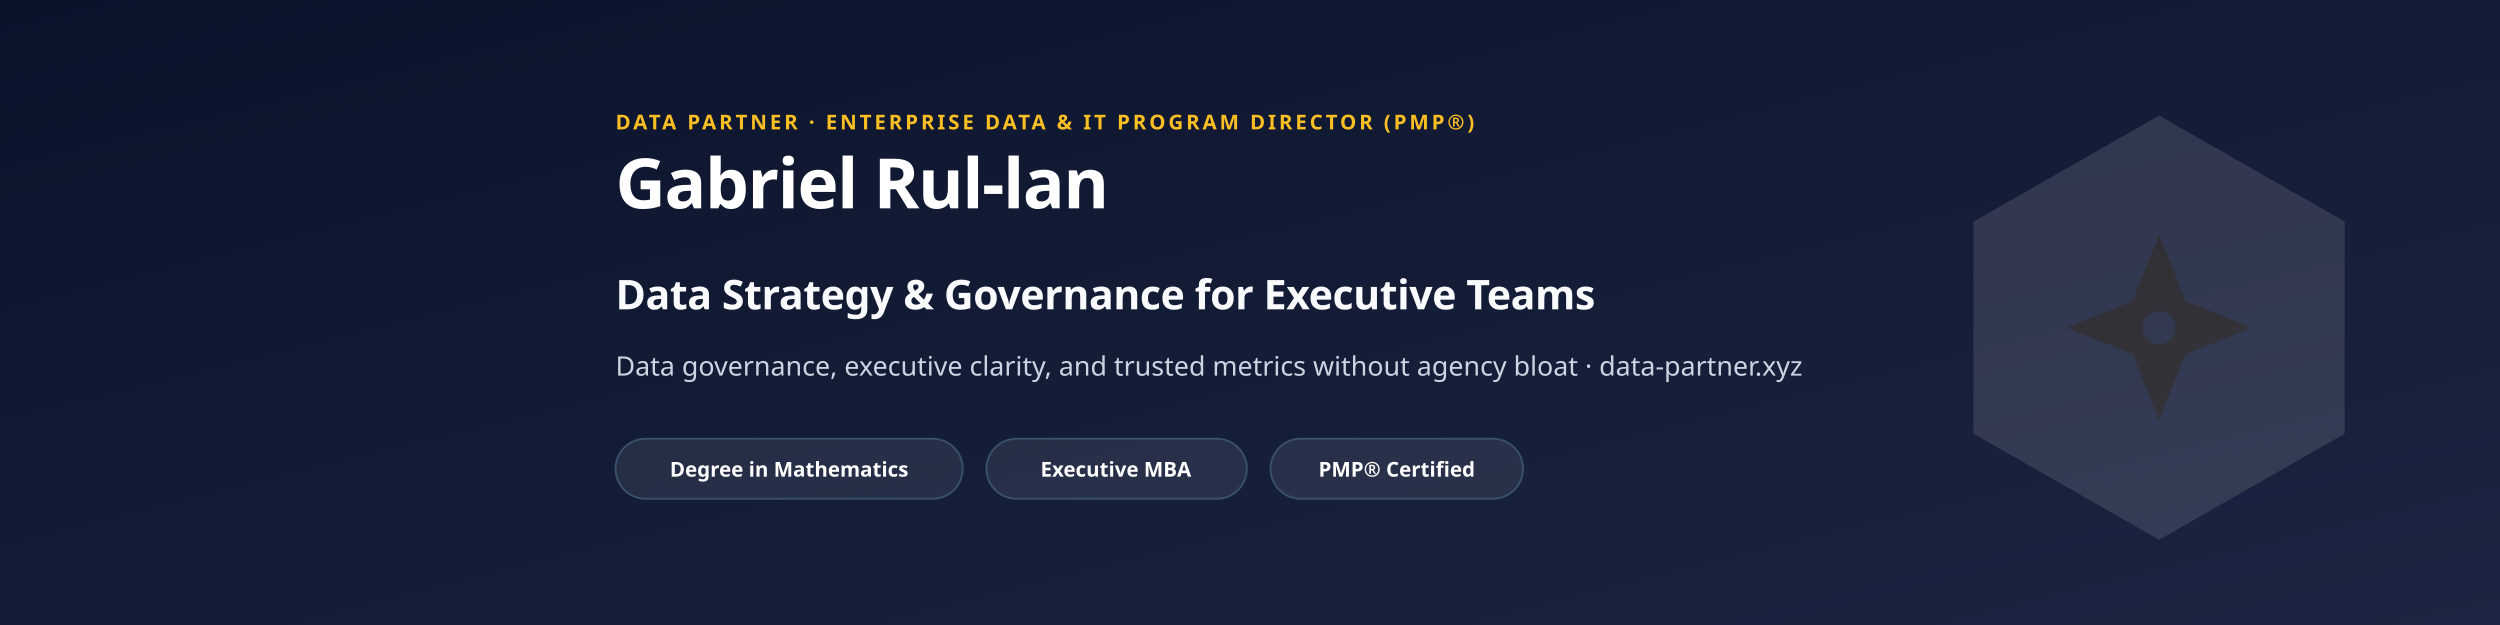
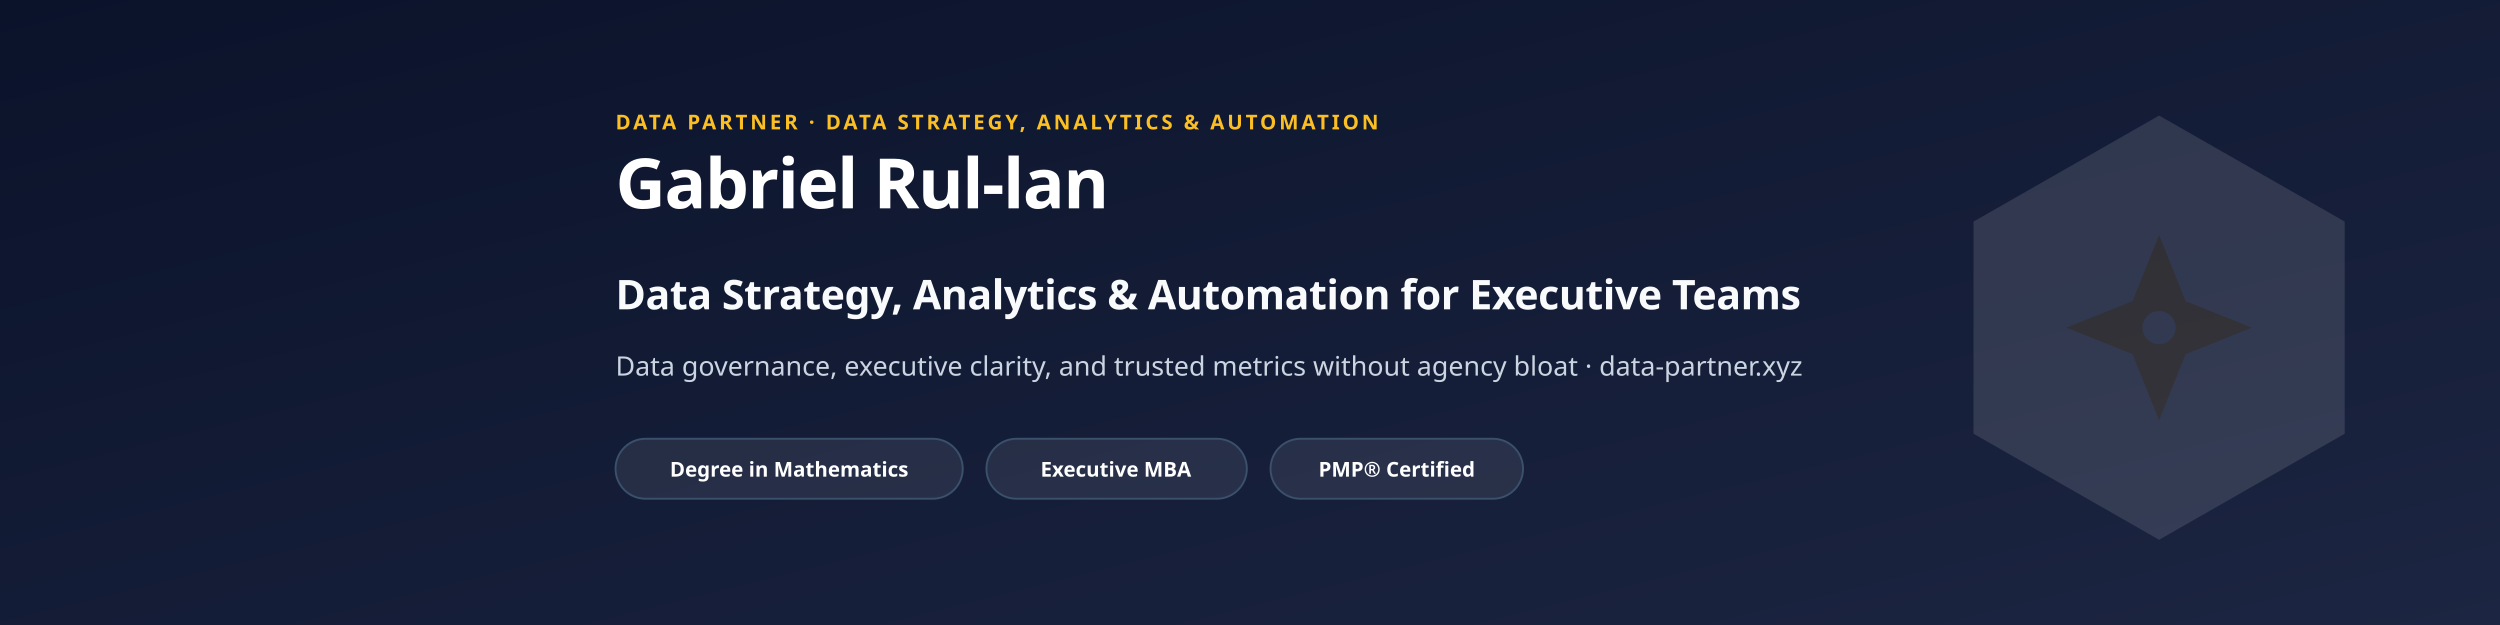
<svg xmlns="http://www.w3.org/2000/svg" width="1584" height="396" viewBox="0 0 1584 396" role="img" aria-label="Gabriel Rul-lan — LinkedIn Banner (P3)">
  <defs>
    <linearGradient id="bgGrad" x1="0%" y1="0%" x2="100%" y2="100%">
      <stop offset="0%" stop-color="#0B132B" />
      <stop offset="100%" stop-color="#1C2541" />
    </linearGradient>
  </defs>
  <rect width="1584" height="396" fill="url(#bgGrad)" />
  <g transform="translate(1200, 48) scale(4.2)" opacity="0.12">
    <polygon points="40,6 68,22 68,54 40,70 12,54 12,22" fill="#FFFFFF" />
    <polygon points="40,24 44,34 54,38 44,42 40,52 36,42 26,38 36,34" fill="#FBBF24" />
    <circle cx="40" cy="38" r="2.5" fill="#FFFFFF" />
  </g>
  <g transform="translate(390, 0)">
-     <text x="0" y="82" font-family="'Outfit', system-ui, sans-serif" font-size="13" font-weight="700" fill="#FBBF24" letter-spacing="0.14em">DATA PARTNER · ENTERPRISE DATA &amp; IT PROGRAM DIRECTOR (PMP®)</text>
+     <text x="0" y="82" font-family="'Outfit', system-ui, sans-serif" font-size="13" font-weight="700" fill="#FBBF24" letter-spacing="0.14em">DATA PARTNER · DATA STRATEGY, ANALYTICS &amp; AUTOMATION</text>
    <text x="0" y="132" font-family="'Outfit', system-ui, sans-serif" font-size="44" font-weight="800" fill="#FFFFFF" letter-spacing="-0.02em">Gabriel Rul-lan</text>
-     <text x="0" y="196" font-family="'Outfit', system-ui, sans-serif" font-size="26" font-weight="700" fill="#F8FAFC" letter-spacing="-0.01em">Data Strategy &amp; Governance for Executive Teams</text>
+     <text x="0" y="196" font-family="'Outfit', system-ui, sans-serif" font-size="26" font-weight="700" fill="#F8FAFC" letter-spacing="-0.01em">Data Strategy, Analytics &amp; Automation for Executive Teams</text>
    <text x="0" y="238" font-family="'Outfit', system-ui, sans-serif" font-size="17" font-weight="500" fill="#CBD5E1">Data governance, executive clarity, and trusted metrics without agency bloat · data-partner.xyz</text>
    <g transform="translate(0, 278)">
      <rect x="0" y="0" width="220" height="38" rx="19" fill="rgba(255,255,255,0.08)" stroke="#3A506B" stroke-width="1.2" />
      <text x="110" y="24" font-family="'Outfit', system-ui, sans-serif" font-size="13" font-weight="600" text-anchor="middle" fill="#FFFFFF">Degree in Mathematics</text>
      <rect x="235" y="0" width="165" height="38" rx="19" fill="rgba(255,255,255,0.08)" stroke="#3A506B" stroke-width="1.2" />
      <text x="317" y="24" font-family="'Outfit', system-ui, sans-serif" font-size="13" font-weight="600" text-anchor="middle" fill="#FFFFFF">Executive MBA</text>
      <rect x="415" y="0" width="160" height="38" rx="19" fill="rgba(255,255,255,0.08)" stroke="#3A506B" stroke-width="1.2" />
      <text x="495" y="24" font-family="'Outfit', system-ui, sans-serif" font-size="13" font-weight="600" text-anchor="middle" fill="#FFFFFF">PMP® Certified</text>
    </g>
  </g>
</svg>
